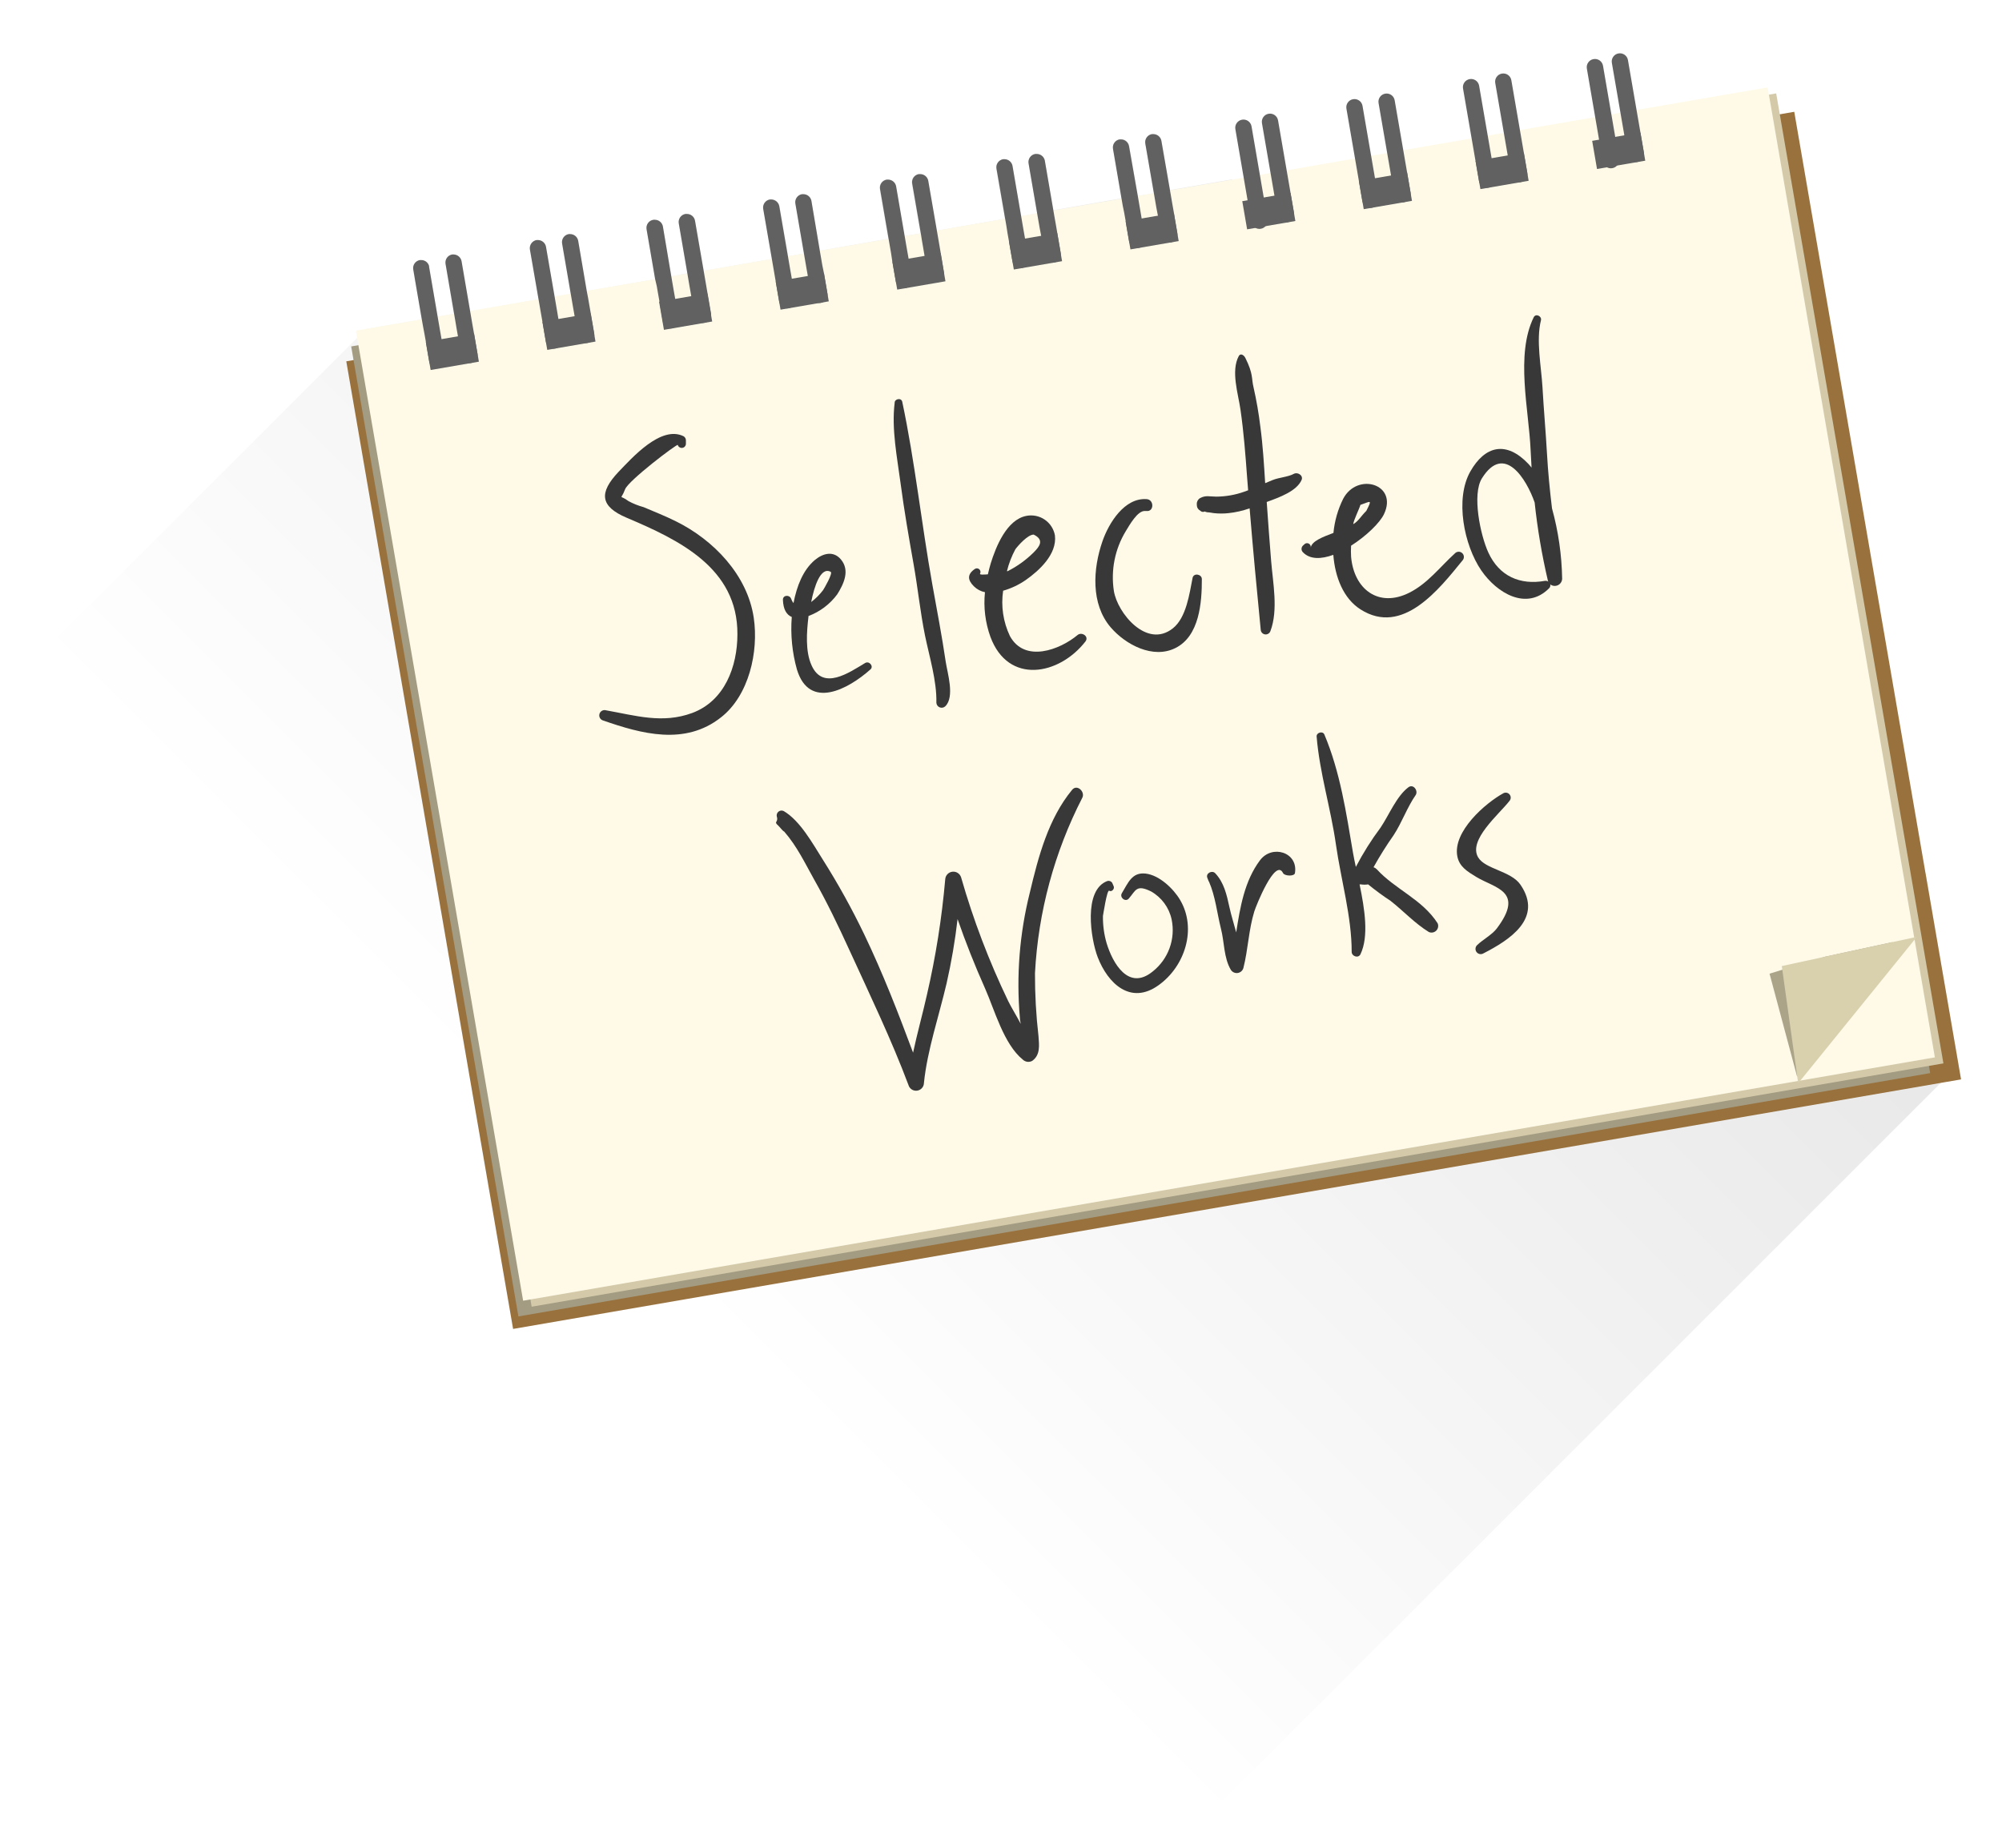
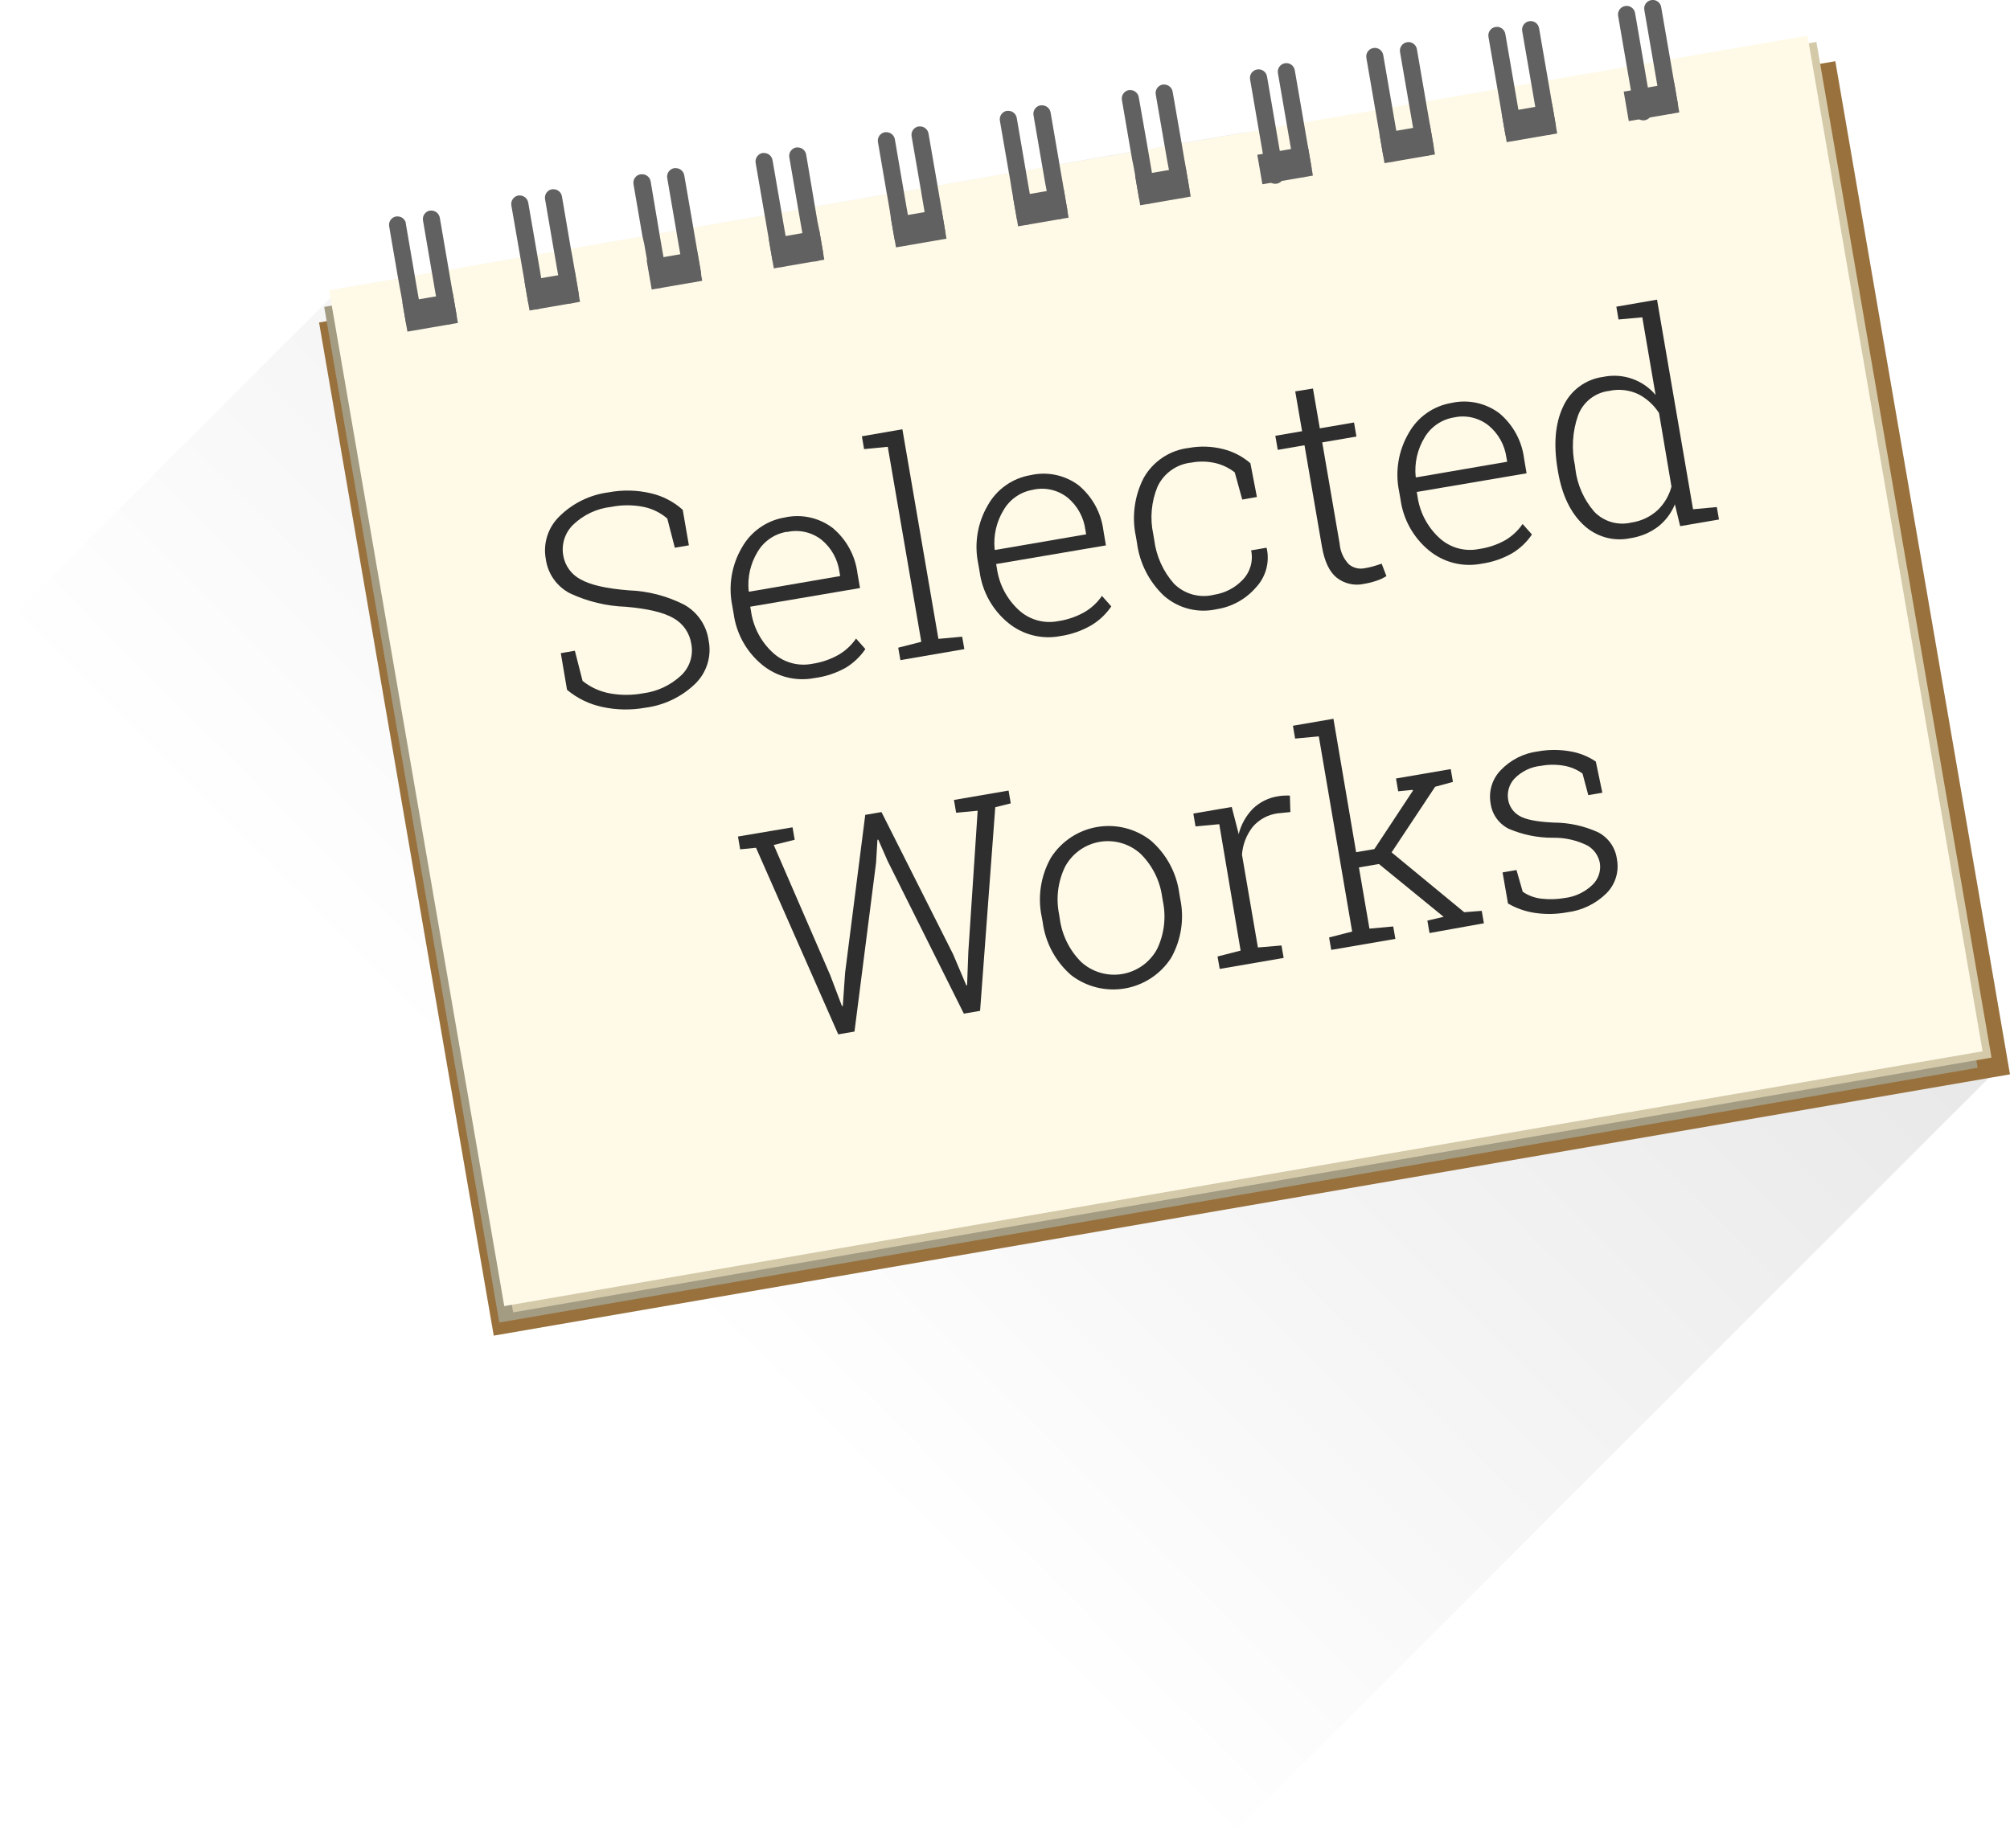
- <svg xmlns="http://www.w3.org/2000/svg" viewBox="0 0 337 311">
+ <svg xmlns="http://www.w3.org/2000/svg" width="323.11" height="297.02" viewBox="0 0 323.11 297.02">
  <defs>
-     <style>.cls-1{fill:url(#linear-gradient);}.cls-2{fill:#99713d;}.cls-3{fill:#a39c83;}.cls-4{fill:#d4caaa;}.cls-5{fill:#fffae8;}.cls-6{fill:#aba489;}.cls-7{fill:#d9d0ae;}.cls-8{fill:#383838;}.cls-9{fill:#616161;}</style>
    <linearGradient id="linear-gradient" x1="105" y1="208" x2="245.05" y2="67.95" gradientUnits="userSpaceOnUse">
      <stop offset="0" stop-opacity="0" />
      <stop offset="1" stop-opacity="0.1" />
    </linearGradient>
  </defs>
  <g id="Layer_5" data-name="Layer 5">
-     <path class="cls-1" d="M329.69,179.31,203,306,80.73,183.73l-1.52-1.52L7,110,61.63,55.37,71,53.76l-1.14-6.63,2.37-2.37a.57.57,0,0,1,0,.14l1.44,8.39,2.71-.47L75,44.43a1.37,1.37,0,0,1,1.12-1.59l.23,0A1.39,1.39,0,0,1,77.7,44l1.44,8.39,11.51-2L89.2,42a1.39,1.39,0,0,1,1.13-1.59l.23,0a1.39,1.39,0,0,1,1.35,1.14l1.45,8.39,2.71-.46L94.62,41a1.37,1.37,0,0,1,1.12-1.59l.24,0a1.38,1.38,0,0,1,1.35,1.14L98.77,49l11.51-2-1.44-8.39A1.37,1.37,0,0,1,110,37l.24,0a1.38,1.38,0,0,1,1.35,1.14L113,46.52,115.7,46l-1.44-8.39a1.37,1.37,0,0,1,1.12-1.59l.22,0A1.38,1.38,0,0,1,117,37.2l1.45,8.39,11.51-2-1.45-8.39a1.38,1.38,0,0,1,1.12-1.59l.23,0a1.39,1.39,0,0,1,1.36,1.14l1.45,8.4,2.7-.47-1.44-8.39A1.37,1.37,0,0,1,135,32.69l.24,0a1.38,1.38,0,0,1,1.35,1.14L138,42.2l11.51-2-1.44-8.39a1.37,1.37,0,0,1,1.12-1.59l.24,0a1.38,1.38,0,0,1,1.35,1.14l1.44,8.39,2.71-.46-1.45-8.4a1.37,1.37,0,0,1,1.12-1.58l.24,0a1.38,1.38,0,0,1,1.35,1.14l1.45,8.39,11.51-2-1.45-8.39a1.37,1.37,0,0,1,1.12-1.59l.22,0A1.38,1.38,0,0,1,170.45,28l1.44,8.39,2.71-.47-1.44-8.39a1.37,1.37,0,0,1,1.12-1.59l.24,0A1.38,1.38,0,0,1,175.87,27l1.44,8.39,11.51-2-1.44-8.39a1.37,1.37,0,0,1,1.12-1.59l.23,0a1.38,1.38,0,0,1,1.35,1.14L191.53,33l2.71-.46-1.45-8.4a1.37,1.37,0,0,1,1.12-1.58l.24,0a1.38,1.38,0,0,1,1.35,1.14L196.94,32l10.42-1.79,1.07,1.07.29.29.78.78L212.09,35l2.76,2.76L261,83.88l0,0L324.13,147Z" />
+     <path d="M329.69,179.31,203,306,80.73,183.73l-1.52-1.52L7,110,61.63,55.37,71,53.76l-1.14-6.63,2.37-2.37a.57.57,0,0,1,0,.14l1.44,8.39,2.71-.47L75,44.43a1.37,1.37,0,0,1,1.12-1.59l.23,0A1.39,1.39,0,0,1,77.7,44l1.44,8.39,11.51-2L89.2,42a1.39,1.39,0,0,1,1.13-1.59l.23,0a1.39,1.39,0,0,1,1.35,1.14l1.45,8.39,2.71-.46L94.62,41a1.37,1.37,0,0,1,1.12-1.59l.24,0a1.38,1.38,0,0,1,1.35,1.14L98.77,49l11.51-2-1.44-8.39A1.37,1.37,0,0,1,110,37l.24,0a1.38,1.38,0,0,1,1.35,1.14L113,46.52,115.7,46l-1.44-8.39a1.37,1.37,0,0,1,1.12-1.59l.22,0A1.38,1.38,0,0,1,117,37.2l1.45,8.39,11.51-2-1.45-8.39a1.38,1.38,0,0,1,1.12-1.59l.23,0a1.39,1.39,0,0,1,1.36,1.14l1.45,8.4,2.7-.47-1.44-8.39A1.37,1.37,0,0,1,135,32.69l.24,0a1.38,1.38,0,0,1,1.35,1.14L138,42.2l11.51-2-1.44-8.39a1.37,1.37,0,0,1,1.12-1.59l.24,0a1.38,1.38,0,0,1,1.35,1.14l1.44,8.39,2.71-.46-1.45-8.4a1.37,1.37,0,0,1,1.12-1.58l.24,0a1.38,1.38,0,0,1,1.35,1.14l1.45,8.39,11.51-2-1.45-8.39a1.37,1.37,0,0,1,1.12-1.59l.22,0A1.38,1.38,0,0,1,170.45,28l1.44,8.39,2.71-.47-1.44-8.39a1.37,1.37,0,0,1,1.12-1.59l.24,0A1.38,1.38,0,0,1,175.87,27l1.44,8.39,11.51-2-1.44-8.39a1.37,1.37,0,0,1,1.12-1.59l.23,0a1.38,1.38,0,0,1,1.35,1.14L191.53,33l2.71-.46-1.45-8.4a1.37,1.37,0,0,1,1.12-1.58l.24,0a1.38,1.38,0,0,1,1.35,1.14L196.94,32l10.42-1.79,1.07,1.07.29.29.78.78L212.09,35l2.76,2.76L261,83.88l0,0L324.13,147Z" transform="translate(-7 -8.98)" fill="url(#linear-gradient)" />
  </g>
  <g id="Layer_1" data-name="Layer 1">
-     <polygon class="cls-2" points="330.11 181.72 326.69 182.31 115.68 218.68 86.37 223.73 79.21 182.21 58.29 60.83 59.52 60.62 60.73 60.41 61.95 60.2 71.83 58.5 74.54 58.03 77.25 57.56 79.96 57.1 79.96 57.09 91.47 55.11 94.18 54.64 96.89 54.18 99.59 53.71 111.1 51.73 113.81 51.26 116.52 50.79 119.22 50.33 119.23 50.33 130.73 48.34 130.74 48.34 133.45 47.88 136.15 47.41 138.86 46.94 150.37 44.96 153.08 44.49 155.79 44.03 158.49 43.56 158.5 43.56 170 41.58 170.01 41.57 172.71 41.11 175.42 40.64 178.13 40.17 189.64 38.19 192.35 37.72 195.06 37.26 197.76 36.79 209.27 34.81 211.52 34.42 211.98 34.34 214.69 33.87 217.39 33.41 217.4 33.41 228.9 31.42 228.91 31.42 231.62 30.96 234.32 30.49 237.03 30.02 248.54 28.04 251.25 27.57 253.96 27.11 256.66 26.64 256.67 26.64 268.17 24.66 268.18 24.65 270.88 24.19 273.59 23.72 276.3 23.25 297.16 19.66 298.37 19.45 299.59 19.24 302.03 18.82 324.13 147.03 329.69 179.31 330.11 181.72" />
-     <rect class="cls-3" x="71.44" y="36.64" width="241.15" height="165.71" transform="translate(-17.51 34.35) rotate(-9.78)" />
-     <rect class="cls-4" x="73.67" y="35" width="241.15" height="165.71" transform="translate(-17.2 34.71) rotate(-9.78)" />
-     <polygon class="cls-5" points="325.7 178.01 324.49 178.22 111.87 214.87 89.28 218.77 88.06 218.98 82.25 185.25 60.73 60.41 60.33 58.11 60.12 56.88 59.91 55.67 61.63 55.37 71.01 53.76 73.72 53.29 76.43 52.82 79.14 52.35 90.65 50.37 93.36 49.9 96.07 49.44 98.77 48.97 110.28 46.99 112.99 46.52 115.7 46.05 118.41 45.59 129.92 43.6 132.63 43.14 135.33 42.67 138.04 42.2 149.55 40.22 152.26 39.75 154.97 39.29 157.68 38.82 169.19 36.83 171.89 36.37 174.6 35.9 177.31 35.43 188.82 33.45 191.53 32.98 194.24 32.52 196.94 32.05 207.36 30.26 208.45 30.07 211.16 29.6 213.87 29.13 216.58 28.67 228.09 26.68 230.8 26.22 233.5 25.75 236.21 25.28 247.72 23.3 250.43 22.83 253.14 22.36 255.85 21.9 267.36 19.91 270.06 19.45 272.77 18.98 275.48 18.51 297.55 14.71 297.76 15.93 298.37 19.45 319.57 142.47 325.7 178.01" />
-   </g>
-   <g id="Layer_2" data-name="Layer 2">
-     <polygon class="cls-6" points="318.55 158.61 302.53 181.22 302.51 181.25 297.87 163.92 300.02 163.26 307.18 161.07 318.55 158.61" />
-     <polygon class="cls-7" points="322.67 157.72 302.69 182.37 302.53 181.22 300.02 163.26 299.93 162.64 307.18 161.07 318.55 158.61 322.67 157.72" />
-     <path class="cls-8" d="M126.88,104c-1.07-7.21-6.77-13.1-13.07-16.22-1.77-.88-3.64-1.63-5.47-2.4a12.28,12.28,0,0,1-2.52-1c-1.65-1.24-1.35,0-.6-2,.55-1.48,8.78-7.71,8.87-7.47a.7.7,0,0,0,1.37-.18v-.6a.79.79,0,0,0-.4-.69c-3.81-1.88-8.69,3.67-10.94,6-3.31,3.5-3.15,5.81,1.38,7.73,8.78,3.72,18.69,8.44,18.63,19.6,0,5.46-2.15,11.25-7.63,13.27-5,1.84-9.54.42-14.5-.46a.89.89,0,0,0-.47,1.72c6.45,2.24,13.77,4.27,19.84-.53C126.07,117.1,127.73,109.73,126.88,104Z" />
-     <path class="cls-8" d="M145.63,111.62c-2.72,1.63-7.07,4.67-9,.43-1.1-2.38-.84-5.7-.54-8.22l0-.12a10.65,10.65,0,0,0,4.85-3.66c1.08-1.73,2.18-4,.61-5.87-1.26-1.49-3-1.06-4.42.13-1.94,1.66-3,4.32-3.56,7.23a2.57,2.57,0,0,1-.4-.74c-.25-.71-1.41-.65-1.38.19.06,1.65.64,2.53,1.49,2.88a25.52,25.52,0,0,0,.87,8.85c2.09,6.86,8.65,3.3,12.35,0C147.14,112.21,146.33,111.2,145.63,111.62Zm-5.8-15.35c.42.22-1.13,2.86-1.28,3.08a10.26,10.26,0,0,1-2,2C137.05,98.8,138.13,95.35,139.83,96.27Z" />
-     <path class="cls-8" d="M159.2,111.44c-.64-4.37-1.49-8.75-2.27-13.11-1.82-10.19-2.91-20.56-5.05-30.68-.16-.76-1.32-.49-1.28.17h0c-.55,4.39.42,9.2,1,13.58.6,4.54,1.39,9.09,2.19,13.6.71,4,1.11,8,1.92,12,.72,3.51,2,7.66,1.91,11.28a.89.89,0,0,0,1.51.62C160.75,117.3,159.47,113.27,159.2,111.44Z" />
-     <path class="cls-8" d="M181.4,106.9c-3,2.51-8.91,4.74-11.4.18a13.24,13.24,0,0,1-1.14-7.63,12.92,12.92,0,0,0,3.82-1.81c2.28-1.6,5.27-4.35,4.9-7.49a4.08,4.08,0,0,0-4.81-3.3c-3.32.64-5.13,5.2-6,8-.18.61-.34,1.22-.48,1.84-.81.07-1.42.07-1.32-.1a.61.61,0,0,0-.83-.83c-1.35.9-1.29,1.87-.21,2.94a3.66,3.66,0,0,0,1.87,1,17,17,0,0,0,.92,7.52c3,8.1,11.58,6.46,16,.77C183.36,107.11,182.08,106.34,181.4,106.9ZM170.92,92.47C171.37,91.86,173,90,174,90c1.84.9,1,2,0,3a17.17,17.17,0,0,1-4.38,3.16l-.12,0A15.49,15.49,0,0,1,170.92,92.47Z" />
-     <path class="cls-8" d="M200.75,97.29c-.53,2.66-1.05,6.7-3.33,8.5-4.39,3.47-9.33-2.6-9.92-6.3a15,15,0,0,1,2-10.06c.62-1,2-3.53,3.28-3.4l.23,0c1.27.13,1.29-1.92,0-2-3.72-.26-6.36,4-7.43,7.09-1.6,4.61-2,10.55,1.38,14.49,2.51,2.93,7.12,5.37,10.88,3.5,4.07-2,4.48-7.68,4.47-11.64C202.28,96.65,200.93,96.41,200.75,97.29Z" />
-     <path class="cls-8" d="M217.82,79.76c-1,.55-2.49.61-3.6,1.06l-1.25.52c-.2-3.16-.39-6.36-.81-9.48A65.19,65.19,0,0,0,211,65.16c-.36-1.47,0-2.16-1.37-4.91-.27-.52-.83-.82-1.11-.3-1.35,2.54-.09,6.33.29,9,.55,3.81.84,7.61,1.12,11.44.05.72.11,1.44.17,2.15l-.68.25a14.3,14.3,0,0,1-4.7.82c-1.07,0-1.77-.27-2.71.25a1.11,1.11,0,0,0-.55,1c0,.67.2.89.76,1.25a.61.61,0,0,0,.57,0,1.57,1.57,0,0,0,.7.15l.86.13a11.29,11.29,0,0,0,2.44,0,15.39,15.39,0,0,0,3.56-.81c.56,6.83,1.2,13.63,1.87,20.45a.84.84,0,0,0,1.63.22c1.35-3.57.42-8.1.12-11.84-.27-3.31-.51-6.59-.74-9.9,2.11-.77,5.09-1.82,5.89-3.76C219.38,80,218.41,79.45,217.82,79.76Z" />
-     <path class="cls-8" d="M244.91,93.16c-2.5,2.27-4.57,5.06-7.67,6.62-5.18,2.61-9.34-.58-9.81-6.06a15.55,15.55,0,0,1,0-1.85c2.57-1.63,4.85-3.86,5.54-5.31,2.4-5.07-4.49-7.11-6.87-2.59a16.39,16.39,0,0,0-1.64,5.75c-1.89.71-3.62,1.39-3.82,2.45a.63.63,0,0,0-1-.6l-.33.3a.78.78,0,0,0,0,1.09c1.19,1.26,3.1,1.19,5.13.45.29,3.76,1.7,7.35,4.57,9.18,7.09,4.53,13.23-3.39,17.17-8.23A.84.84,0,0,0,244.91,93.16ZM229,85c1.78-.61,2-1,1,1-1,1-1.3,1.71-2.21,2.25C227.87,87.54,228.81,85.69,229,85Z" />
-     <path class="cls-8" d="M261.25,85.58c-.37-3.06-.67-6.13-.84-9.16-.21-3.74-.55-7.47-.76-11.21-.2-3.46-1.11-7.9-.26-11.28.18-.71-.88-1.22-1.22-.51-3.09,6.29-.81,15.61-.52,22.35q.06,1.46.16,2.95c-.18-.21-.35-.43-.54-.63-3.73-3.92-7.3-3.06-9.77,1.29-2.62,4.62-1.07,12.4,1.85,16.66,2.63,3.83,7.62,6.82,11.41,3a.68.68,0,0,0,.2-.65,1.25,1.25,0,0,0,2-.95A47.56,47.56,0,0,0,261.25,85.58Zm-1.2,12.21c-4.15.74-7.67-.75-9.52-4.78-1.35-2.95-2.77-9.79-1.07-12.49,3.76-6,7.52.18,8.87,4.08a108.23,108.23,0,0,0,2.23,13.16,1.07,1.07,0,0,0,.07.16A.8.8,0,0,0,260.05,97.79Z" />
-     <path class="cls-8" d="M182.19,134.3c.51-1-.88-2.34-1.72-1.33-4,4.85-5.69,11.27-7.12,17.31a63.68,63.68,0,0,0-1.67,21.1c0,.34.09.68.15,1-.71-1.36-1.59-2.76-2.12-3.85a131.7,131.7,0,0,1-7.93-20.84,1.37,1.37,0,0,0-2.67.36,140.32,140.32,0,0,1-3.07,19.39c-.71,3.18-1.64,6.49-2.34,9.78-2.51-6.73-5.08-13.36-8.22-19.91a124,124,0,0,0-7-12.63c-1.68-2.66-3.78-6.49-6.53-8.12a.82.82,0,0,0-1.19.91c.33,1-.61.8.24,1.52.16.13.83,1,1,1,2.17,2.49,3.53,5.38,5,8,2.26,4,4.07,7.79,6,12,3.37,7.36,7.1,15.14,9.92,22.67a1.33,1.33,0,0,0,2.61-.35c.56-5.52,2.55-11.33,3.81-16.75a100.51,100.51,0,0,0,1.85-10.83c1.36,3.93,2.89,7.77,4.62,11.66,1.6,3.6,3.15,9.4,6.36,12a1.35,1.35,0,0,0,1.59.21c1.38-1,1.17-2.59,1.05-4.17a89.59,89.59,0,0,1-.59-10.59A73.09,73.09,0,0,1,182.19,134.3Z" />
-     <path class="cls-8" d="M198.65,151.51c-1.11-1.89-3.5-4.18-5.81-4.44s-2.95,1.59-4,3.31c-.42.71.6,1.55,1.17.9,1.19-1.36,1.24-2.43,3.74-1.21a7.13,7.13,0,0,1,3.47,4.71,8.87,8.87,0,0,1-3.18,8.77c-4.07,3.33-6.74-1.38-7.77-4.79a15.58,15.58,0,0,1-.61-4.56c0,.1.67-4.5,1.06-4.24s.94-.3.75-.75l-.24-.56a.72.72,0,0,0-.82-.33c-4.11,1.52-2.8,9.79-1.63,12.83,1.7,4.41,5.53,8.11,10.25,4.71C199.46,162.7,201.51,156.36,198.65,151.51Z" />
-     <path class="cls-8" d="M212.09,144.84c-2.6,3.48-3.33,7.85-4,12.13-.37-1.42-.83-2.82-1.14-4.25-.45-2.06-.9-4.13-2.39-5.71-.52-.55-1.63,0-1.33.77l.24.61s0,0,.05.06c1.07,2.45,1.36,5.33,2,7.88.59,2.26.46,4.89,1.66,6.93a1.17,1.17,0,0,0,2.12-.28c.8-3.14.88-6.42,1.84-9.54.27-.88,3.54-9.11,4.84-6.45.25.51,1.91.58,2,0C218.56,143.48,214.13,142.11,212.09,144.84Z" />
-     <path class="cls-8" d="M242,155.44c-2.62-4.07-7.16-5.71-10.26-9.11a1.31,1.31,0,0,0-.53-.33,60.12,60.12,0,0,1,3.38-5.39c1.41-2.15,2.29-4.73,3.74-6.8h0c.41-.73-.43-1.88-1.25-1.27-2,1.5-3.27,4.69-4.68,6.78a48.75,48.75,0,0,0-4.17,6.63c-.19-.86-.35-1.67-.48-2.4-1.14-6.71-2.15-13.58-4.82-19.9-.27-.64-1.36-.31-1.3.35.5,6.12,2.4,12.14,3.26,18.25.82,5.75,2.66,12.17,2.64,18,0,.75,1.13,1.14,1.48.4,1.44-3,.71-7.62-.15-11.76l.22,0a4,4,0,0,0,1.22,0,44.61,44.61,0,0,0,3.77,2.77c2.19,1.72,4.07,3.78,6.45,5.25A1.12,1.12,0,0,0,242,155.44Z" />
-     <path class="cls-8" d="M255.94,148.94c-1.59-2.32-5.94-2.6-7.12-4.6-1.72-2.92,3.5-7.22,5.27-9.5a.84.84,0,0,0-1-1.31c-3.09,1.69-8.56,6.48-7.78,10.62.34,1.78,1.72,2.58,3.17,3.47,3.14,1.92,8.24,2.36,3.48,8.69-.79,1.05-2.37,1.88-3.33,2.82a.88.88,0,0,0,1.07,1.38C254.07,158.27,259.83,154.62,255.94,148.94Z" />
+     <polygon points="323.11 172.74 319.69 173.33 108.68 209.7 79.37 214.75 72.21 173.23 51.29 51.85 52.52 51.64 53.73 51.43 54.95 51.22 64.83 49.52 67.54 49.05 70.25 48.58 72.96 48.12 72.96 48.11 84.47 46.13 87.18 45.66 89.89 45.2 92.59 44.73 104.1 42.75 106.81 42.28 109.52 41.81 112.22 41.35 112.23 41.35 123.73 39.36 123.74 39.36 126.45 38.9 129.15 38.43 131.86 37.96 143.37 35.98 146.08 35.51 148.79 35.05 151.49 34.58 151.5 34.58 163 32.6 163.01 32.59 165.71 32.13 168.42 31.66 171.13 31.19 182.64 29.21 185.35 28.74 188.06 28.28 190.76 27.81 202.27 25.83 204.52 25.44 204.98 25.36 207.69 24.89 210.39 24.43 210.4 24.43 221.9 22.44 221.91 22.44 224.62 21.98 227.32 21.51 230.03 21.04 241.54 19.06 244.25 18.59 246.96 18.13 249.66 17.66 249.67 17.66 261.17 15.68 261.18 15.67 263.88 15.21 266.59 14.74 269.3 14.27 290.16 10.68 291.37 10.47 292.59 10.26 295.03 9.84 317.13 138.05 322.69 170.33 323.11 172.74" fill="#99713d" />
+     <rect x="71.44" y="36.64" width="241.15" height="165.71" transform="translate(-24.51 25.37) rotate(-9.78)" fill="#a39c83" />
+     <rect x="73.67" y="35" width="241.15" height="165.71" transform="translate(-24.2 25.73) rotate(-9.78)" fill="#d4caaa" />
+     <polygon points="318.7 169.03 317.49 169.24 104.87 205.89 82.28 209.79 81.06 210 75.25 176.27 53.73 51.43 53.33 49.13 53.12 47.9 52.91 46.69 54.63 46.39 64.01 44.78 66.72 44.31 69.43 43.84 72.14 43.37 83.65 41.39 86.36 40.92 89.07 40.46 91.77 39.99 103.28 38.01 105.99 37.54 108.7 37.07 111.41 36.61 122.92 34.62 125.63 34.16 128.33 33.69 131.04 33.22 142.55 31.24 145.26 30.77 147.97 30.31 150.68 29.84 162.19 27.85 164.89 27.39 167.6 26.92 170.31 26.45 181.82 24.47 184.53 24 187.24 23.54 189.94 23.07 200.36 21.28 201.45 21.09 204.16 20.62 206.87 20.15 209.58 19.69 221.09 17.7 223.8 17.24 226.5 16.77 229.21 16.3 240.72 14.32 243.43 13.85 246.14 13.38 248.85 12.92 260.36 10.93 263.06 10.47 265.77 10 268.48 9.53 290.55 5.73 290.76 6.95 291.37 10.47 312.57 133.49 318.7 169.03" fill="#fffae8" />
+     <path d="M117.74,96.66l-2.26.39-1.21-4.69a8.38,8.38,0,0,0-3.82-1.88,13.28,13.28,0,0,0-5.19,0,10.49,10.49,0,0,0-6.17,2.91,5.55,5.55,0,0,0-1.55,4.88,5.33,5.33,0,0,0,2.82,3.88q2.38,1.34,7.75,1.75a21.31,21.31,0,0,1,8.9,2.32,7.8,7.8,0,0,1,3.9,5.73,7.62,7.62,0,0,1-2.18,7,14.13,14.13,0,0,1-8,3.82,17.65,17.65,0,0,1-6.91-.12,13,13,0,0,1-5.67-2.76l-1-5.89,2.26-.39,1.24,4.85a9.78,9.78,0,0,0,4.36,2,14.7,14.7,0,0,0,5.33,0,11,11,0,0,0,6.13-2.86,5.52,5.52,0,0,0,1.66-5.07,5.7,5.7,0,0,0-2.83-4.14q-2.36-1.39-7.69-1.85a23,23,0,0,1-9-2.17,7.3,7.3,0,0,1-3.87-5.49A7.62,7.62,0,0,1,96.93,92a13.73,13.73,0,0,1,7.92-3.86,16.29,16.29,0,0,1,6.77.15,11.51,11.51,0,0,1,5.13,2.66Z" transform="translate(-7 -8.98)" fill="#2e2e2e" />
+     <path d="M137.94,118a10.19,10.19,0,0,1-8.4-2.11,12.86,12.86,0,0,1-4.61-8.26l-.22-1.27A13.23,13.23,0,0,1,126.27,97a9.69,9.69,0,0,1,6.84-4.81,9.4,9.4,0,0,1,7.73,1.67,11.29,11.29,0,0,1,4,7.31l.41,2.36-17.65,3,.12.67a11.2,11.2,0,0,0,3.46,6.67,7.27,7.27,0,0,0,6.39,1.84,12.19,12.19,0,0,0,4.27-1.47,8.8,8.8,0,0,0,2.77-2.59l1.5,1.69a10.17,10.17,0,0,1-3.15,3A13.93,13.93,0,0,1,137.94,118Zm-4.42-23.52a6.72,6.72,0,0,0-4.74,3.23,10.19,10.19,0,0,0-1.43,6.3l.07.11,14.64-2.52-.12-.69a8.1,8.1,0,0,0-2.85-5.12A6.65,6.65,0,0,0,133.51,94.52Z" transform="translate(-7 -8.98)" fill="#2e2e2e" />
+     <path d="M145.9,81.19l-.35-2.06L152.06,78l5.79,33.7,3.82-.35.35,2-10.28,1.77-.35-2,3.71-.95-5.39-31.35Z" transform="translate(-7 -8.98)" fill="#2e2e2e" />
+     <path d="M177.48,111.25a10.18,10.18,0,0,1-8.4-2.11,12.86,12.86,0,0,1-4.61-8.26l-.22-1.27a13.22,13.22,0,0,1,1.56-9.42,9.69,9.69,0,0,1,6.84-4.81A9.39,9.39,0,0,1,180.38,87a11.29,11.29,0,0,1,4,7.31l.4,2.36-17.65,3,.12.67a11.2,11.2,0,0,0,3.46,6.67,7.27,7.27,0,0,0,6.39,1.84,12.19,12.19,0,0,0,4.27-1.47,8.81,8.81,0,0,0,2.77-2.59l1.5,1.69a10.15,10.15,0,0,1-3.15,3A13.89,13.89,0,0,1,177.48,111.25Zm-4.42-23.52A6.72,6.72,0,0,0,168.32,91a10.19,10.19,0,0,0-1.43,6.3l.07.11,14.64-2.52-.12-.69A8.1,8.1,0,0,0,178.63,89,6.64,6.64,0,0,0,173.06,87.72Z" transform="translate(-7 -8.98)" fill="#2e2e2e" />
+     <path d="M202.19,104.6a8,8,0,0,0,4.58-2.4,5.22,5.22,0,0,0,1.35-4.73l2.45-.42.07.13a7,7,0,0,1-1.76,6.27,10.45,10.45,0,0,1-6.29,3.48,9.65,9.65,0,0,1-8.48-2.15,14.18,14.18,0,0,1-4.34-8.52l-.17-1a14.14,14.14,0,0,1,1.25-9.44A9.61,9.61,0,0,1,198.11,81a12.88,12.88,0,0,1,5.48.18A10.53,10.53,0,0,1,208,83.46l1.05,5.43-2.36.41-1.2-4.36a8,8,0,0,0-3.1-1.5,9.35,9.35,0,0,0-3.88-.08,6.76,6.76,0,0,0-5.45,3.9,12.91,12.91,0,0,0-.68,7.57l.17,1a13.05,13.05,0,0,0,3.17,7A6.79,6.79,0,0,0,202.19,104.6Z" transform="translate(-7 -8.98)" fill="#2e2e2e" />
+     <path d="M218.06,71.45l1.1,6.4,5.5-.94.39,2.26-5.5.94,2.8,16.29a5.4,5.4,0,0,0,1.49,3.32,3,3,0,0,0,2.54.62q.67-.11,1.29-.28t1.43-.45l.77,2a7.19,7.19,0,0,1-1.61.75,12.53,12.53,0,0,1-2,.5,5.26,5.26,0,0,1-4.39-1q-1.75-1.41-2.37-5l-2.8-16.29-4.3.74-.39-2.26,4.3-.74-1.1-6.4Z" transform="translate(-7 -8.98)" fill="#2e2e2e" />
+     <path d="M245.14,99.62a10.18,10.18,0,0,1-8.4-2.11,12.86,12.86,0,0,1-4.61-8.26L231.91,88a13.23,13.23,0,0,1,1.56-9.42,9.69,9.69,0,0,1,6.84-4.81A9.4,9.4,0,0,1,248,75.41a11.3,11.3,0,0,1,4,7.31l.4,2.36-17.65,3,.11.67a11.2,11.2,0,0,0,3.46,6.67,7.27,7.27,0,0,0,6.39,1.84A12.18,12.18,0,0,0,249,95.82a8.81,8.81,0,0,0,2.76-2.59l1.5,1.69a10.13,10.13,0,0,1-3.15,3A13.89,13.89,0,0,1,245.14,99.62ZM240.72,76.1A6.72,6.72,0,0,0,236,79.33a10.19,10.19,0,0,0-1.43,6.3l.07.11,14.64-2.52-.12-.69a8.11,8.11,0,0,0-2.85-5.12A6.64,6.64,0,0,0,240.72,76.1Z" transform="translate(-7 -8.98)" fill="#2e2e2e" />
+     <path d="M276.24,90.07a8.76,8.76,0,0,1-2.69,3.58,9.71,9.71,0,0,1-4.44,1.86,8.41,8.41,0,0,1-7.58-2.15q-3.11-2.92-4.07-8.5l-.08-.48q-1-6,.88-10a8.26,8.26,0,0,1,6.44-4.8,8.7,8.7,0,0,1,8.44,2.9L271,60l-3.82.35-.35-2.06,3.77-.65,2.77-.48,5.79,33.7,3.82-.35.35,2-6.24,1.07Zm-16-5.7a12.86,12.86,0,0,0,3.05,6.9A6.25,6.25,0,0,0,269.23,93a7.92,7.92,0,0,0,4.24-2,8.11,8.11,0,0,0,2.22-3.78l-2-11.83a8.74,8.74,0,0,0-3.26-3,7.31,7.31,0,0,0-4.75-.56,6.11,6.11,0,0,0-5,3.93,14.91,14.91,0,0,0-.5,8.09Z" transform="translate(-7 -8.98)" fill="#2e2e2e" />
+     <path d="M134.75,144l-3.37.84,9.06,20.89,1.9,5,.14,0,.37-5.34L146.09,140l2.61-.45,11.51,22.85,2.12,5,.13,0,.2-5.36,1.5-22.71-3.46.33-.35-2.06,8.78-1.51.35,2.06-2.49.62-2.44,32.74-2.61.45L149.68,147.4,148.19,144l-.14,0-.22,3.68-3.47,27.16-2.61.45-13.22-30-2.55.25-.35-2.06L134.4,142Z" transform="translate(-7 -8.98)" fill="#2e2e2e" />
+     <path d="M174.47,156.46a13.63,13.63,0,0,1,1.47-9.58A11,11,0,0,1,192,144.13a13.63,13.63,0,0,1,4.58,8.54l.13.76a13.65,13.65,0,0,1-1.46,9.58,11.08,11.08,0,0,1-16.06,2.76,13.62,13.62,0,0,1-4.58-8.55Zm2.9.29a12.08,12.08,0,0,0,3.45,6.92A7.86,7.86,0,0,0,193,161.58a12.08,12.08,0,0,0,.94-7.68l-.13-.76a12,12,0,0,0-3.45-6.87,7.81,7.81,0,0,0-12.16,2.09,12.06,12.06,0,0,0-.95,7.63Z" transform="translate(-7 -8.98)" fill="#2e2e2e" />
+     <path d="M205,138.73l1.06,4.1.05.3a9,9,0,0,1,2.28-4.11A7.43,7.43,0,0,1,212.5,137a6.52,6.52,0,0,1,1-.1,7.31,7.31,0,0,1,.85,0l.08,2.65-2.08.21a6.36,6.36,0,0,0-4,2.2,8.21,8.21,0,0,0-1.7,4.44l2.56,14.92L213,161l.35,2-10.28,1.77-.35-2,3.71-.95L203,141.5l-3.82.35-.35-2.06,3.77-.65Z" transform="translate(-7 -8.98)" fill="#2e2e2e" />
+     <path d="M215.19,127.73l-.35-2.06,6.51-1.12L225,146l2.93-.5,6.21-9.41-.07-.11-2.31.23-.35-2.06,8.8-1.51.35,2.06-2.86.78-7,10.55,11.67,9.62,2.82-.22.35,2L236.8,159l-.35-2,2.61-.61-10.4-8.49-3.21.55,1.69,9.84,3.82-.35.35,2L221,161.71l-.35-2,3.71-.95L219,127.38Z" transform="translate(-7 -8.98)" fill="#2e2e2e" />
+     <path d="M264.58,136.44l-2.26.39-.93-3.48a7.12,7.12,0,0,0-2.91-1.24,10.36,10.36,0,0,0-3.74,0,6.89,6.89,0,0,0-4.31,2.08,4,4,0,0,0-1,3.32,3.68,3.68,0,0,0,1.8,2.64q1.5.91,5.55,1.09a17.27,17.27,0,0,1,7.14,1.57,5.69,5.69,0,0,1,3,4.3,6.14,6.14,0,0,1-1.66,5.48,10.9,10.9,0,0,1-6.36,3.08,15.85,15.85,0,0,1-5.18.09,12.16,12.16,0,0,1-4.31-1.51l-.87-5,2.24-.38,1,3.49a6.54,6.54,0,0,0,3.08,1.12,12.77,12.77,0,0,0,3.63-.11,7.77,7.77,0,0,0,4.51-2.13,4,4,0,0,0,1.18-3.49,4.1,4.1,0,0,0-2-2.82,11.9,11.9,0,0,0-5.58-1.25,17.83,17.83,0,0,1-7.06-1.44,5.36,5.36,0,0,1-2.93-4.12,6.11,6.11,0,0,1,1.59-5.26,10,10,0,0,1,6.06-3.07,14.57,14.57,0,0,1,5.17,0,10.28,10.28,0,0,1,4.1,1.64Z" transform="translate(-7 -8.98)" fill="#2e2e2e" />
  </g>
  <g id="Layer_3" data-name="Layer 3">
-     <rect class="cls-9" x="72.02" y="56.82" width="8.24" height="4.81" transform="translate(-8.95 13.79) rotate(-9.78)" />
-     <path class="cls-9" d="M73.86,62h0A1.36,1.36,0,0,1,72.27,61s0,0,0,0a0,0,0,0,1,0,0l-.42-2.44-.16-1-.24-1.35L71.22,55,71,53.76l-1.14-6.63-.3-1.77a1.37,1.37,0,0,1,1.12-1.58l.24,0a1.36,1.36,0,0,1,1.31,1,.57.57,0,0,1,0,.14l1.44,8.39.21,1.22.21,1.22.24,1.35.16,1L75,60.47A1.36,1.36,0,0,1,73.86,62Z" />
-     <path class="cls-9" d="M79.26,61.12A1.37,1.37,0,0,1,77.67,60l-.42-2.44-.16-.94-.24-1.36L76.64,54l-.21-1.22L75,44.43a1.37,1.37,0,0,1,1.12-1.59l.23,0A1.39,1.39,0,0,1,77.7,44l1.44,8.39.21,1.23.21,1.22.24,1.35.16.94h0l.42,2.44h0A1.36,1.36,0,0,1,79.26,61.12Z" />
-     <rect class="cls-9" x="91.65" y="53.43" width="8.24" height="4.81" transform="translate(-8.09 17.08) rotate(-9.78)" />
-     <path class="cls-9" d="M93.48,58.67a1.37,1.37,0,0,1-1.59-1.12l-.42-2.44-.16-.94-.24-1.36-.21-1.22-.21-1.22L89.2,42a1.39,1.39,0,0,1,1.13-1.59l.23,0a1.39,1.39,0,0,1,1.35,1.14l1.45,8.39.21,1.22.21,1.23L94,53.7l.16.94.42,2.45A1.38,1.38,0,0,1,93.48,58.67Z" />
-     <path class="cls-9" d="M98.89,57.74a1.36,1.36,0,0,1-1.58-1.12l-.42-2.44-.16-.94-.24-1.36-.21-1.22-.21-1.22L94.62,41a1.37,1.37,0,0,1,1.12-1.59l.24,0a1.38,1.38,0,0,1,1.35,1.14L98.77,49,99,50.19l.21,1.22.24,1.36.16.94.42,2.44A1.37,1.37,0,0,1,98.89,57.74Z" />
-     <rect class="cls-9" x="111.29" y="50.05" width="8.24" height="4.81" transform="translate(-7.23 20.37) rotate(-9.78)" />
-     <path class="cls-9" d="M113.13,55.28h0a1.36,1.36,0,0,1-1.54-1.07s0,0,0,0l-.42-2.44-.16-1-.24-1.35-.21-1.22L110.28,47l-1.44-8.39A1.37,1.37,0,0,1,110,37l.24,0a1.38,1.38,0,0,1,1.35,1.14L113,46.52l.21,1.22.21,1.22.24,1.35.16,1,.42,2.44A1.36,1.36,0,0,1,113.13,55.28Z" />
-     <path class="cls-9" d="M118.53,54.35a1.37,1.37,0,0,1-1.59-1.12l-.42-2.44-.16-.94-.24-1.36-.21-1.22L115.7,46l-1.44-8.39a1.37,1.37,0,0,1,1.12-1.59l.22,0A1.38,1.38,0,0,1,117,37.2l1.45,8.39.21,1.22.21,1.22.23,1.35.17.95.42,2.44v0A1.36,1.36,0,0,1,118.53,54.35Z" />
-     <rect class="cls-9" x="130.92" y="46.66" width="8.24" height="4.81" transform="translate(-6.37 23.65) rotate(-9.78)" />
-     <path class="cls-9" d="M132.74,51.9a1.37,1.37,0,0,1-1.58-1.12l-.42-2.44-.16-.94L130.34,46l-.21-1.22-.21-1.22-1.45-8.39a1.38,1.38,0,0,1,1.12-1.59l.23,0a1.39,1.39,0,0,1,1.36,1.14l1.45,8.4.21,1.22.21,1.22.24,1.35.16,1,.42,2.44A1.38,1.38,0,0,1,132.74,51.9Z" />
-     <path class="cls-9" d="M138.16,51a1.37,1.37,0,0,1-1.59-1.12l-.42-2.44-.16-.94-.24-1.36-.21-1.22-.21-1.22-1.44-8.39A1.37,1.37,0,0,1,135,32.69l.24,0a1.38,1.38,0,0,1,1.35,1.14L138,42.2l.21,1.22.21,1.22L138.7,46l.16.94.42,2.44A1.37,1.37,0,0,1,138.16,51Z" />
-     <rect class="cls-9" x="150.56" y="43.28" width="8.24" height="4.81" transform="translate(-5.51 26.94) rotate(-9.78)" />
-     <path class="cls-9" d="M152.42,48.51h-.09a1.36,1.36,0,0,1-1.54-1.12L150.37,45l-.16-.95L150,42.66l-.21-1.22-.21-1.22-1.44-8.39a1.37,1.37,0,0,1,1.12-1.59l.24,0a1.38,1.38,0,0,1,1.35,1.14l1.44,8.39.21,1.22.21,1.22.24,1.35.16,1,.42,2.44A1.37,1.37,0,0,1,152.42,48.51Z" />
-     <path class="cls-9" d="M158.92,46v0a1.37,1.37,0,0,1-1.06,1.53l-.06,0h-.09a1.38,1.38,0,0,1-1.5-1.13L155.79,44l-.17-1-.23-1.35-.21-1.22L155,39.29l-1.45-8.4a1.37,1.37,0,0,1,1.12-1.58l.24,0a1.38,1.38,0,0,1,1.35,1.14l1.45,8.39.21,1.22.21,1.22.23,1.35.17,1Z" />
-     <rect class="cls-9" x="170.19" y="39.89" width="8.24" height="4.81" transform="translate(-4.65 30.23) rotate(-9.78)" />
-     <path class="cls-9" d="M172,45.13A1.36,1.36,0,0,1,170.43,44L170,41.57l-.16-.94-.24-1.35L169.4,38l-.21-1.22-1.45-8.39a1.37,1.37,0,0,1,1.12-1.59l.22,0A1.38,1.38,0,0,1,170.45,28l1.44,8.39.21,1.22.21,1.22.24,1.35.16,1,.42,2.44A1.36,1.36,0,0,1,172,45.13Z" />
-     <path class="cls-9" d="M177.43,44.2a1.37,1.37,0,0,1-1.59-1.12l-.42-2.44-.16-.94L175,38.34l-.21-1.22-.21-1.22-1.44-8.39a1.37,1.37,0,0,1,1.12-1.59l.24,0A1.38,1.38,0,0,1,175.87,27l1.44,8.39.21,1.22.22,1.23.23,1.35.16.94.42,2.44v0A1.36,1.36,0,0,1,177.43,44.2Z" />
-     <rect class="cls-9" x="189.82" y="36.51" width="8.24" height="4.81" transform="translate(-3.79 33.51) rotate(-9.78)" />
-     <path class="cls-9" d="M191.69,41.74h-.09a1.36,1.36,0,0,1-1.54-1.12l-.42-2.44-.16-1-.24-1.35L189,34.67l-.21-1.22-1.44-8.39a1.37,1.37,0,0,1,1.12-1.59l.23,0a1.38,1.38,0,0,1,1.35,1.14L191.53,33l.21,1.22.21,1.22.23,1.35.17,1,.42,2.44A1.37,1.37,0,0,1,191.69,41.74Z" />
-     <path class="cls-9" d="M197.11,40.81H197a1.37,1.37,0,0,1-1.51-1.13l-.42-2.44-.17-1L194.66,35l-.21-1.22-.21-1.22-1.45-8.4a1.37,1.37,0,0,1,1.12-1.58l.24,0a1.38,1.38,0,0,1,1.35,1.14L196.94,32l.21,1.22.21,1.22.24,1.35.16,1,.42,2.44A1.37,1.37,0,0,1,197.11,40.81Z" />
-     <rect class="cls-9" x="209.46" y="33.13" width="8.24" height="4.81" transform="translate(-2.93 36.8) rotate(-9.78)" />
-     <rect class="cls-9" x="208.33" y="19.95" width="2.75" height="18.55" rx="1.37" ry="1.37" transform="matrix(0.99, -0.17, 0.17, 0.99, -1.92, 36.05)" />
-     <rect class="cls-9" x="213.75" y="19.02" width="2.75" height="18.55" rx="1.37" ry="1.37" transform="translate(-1.68 36.95) rotate(-9.78)" />
-     <rect class="cls-9" x="229.09" y="29.74" width="8.24" height="4.81" transform="translate(-2.07 40.08) rotate(-9.78)" />
-     <rect class="cls-9" x="227.97" y="16.57" width="2.75" height="18.55" rx="1.37" ry="1.37" transform="translate(-1.06 39.33) rotate(-9.78)" />
-     <rect class="cls-9" x="233.38" y="15.63" width="2.75" height="18.55" rx="1.37" ry="1.37" transform="translate(-0.82 40.24) rotate(-9.78)" />
-     <rect class="cls-9" x="248.73" y="26.36" width="8.24" height="4.81" transform="translate(-1.21 43.37) rotate(-9.78)" />
-     <rect class="cls-9" x="247.6" y="13.18" width="2.75" height="18.55" rx="1.37" ry="1.37" transform="translate(-0.2 42.62) rotate(-9.78)" />
-     <rect class="cls-9" x="253.02" y="12.25" width="2.75" height="18.55" rx="1.37" ry="1.37" transform="translate(0.04 43.53) rotate(-9.78)" />
-     <rect class="cls-9" x="268.36" y="22.97" width="8.24" height="4.81" transform="translate(-0.35 46.66) rotate(-9.78)" />
-     <rect class="cls-9" x="267.23" y="9.8" width="2.75" height="18.55" rx="1.37" ry="1.37" transform="matrix(0.99, -0.17, 0.17, 0.99, 0.66, 45.91)" />
-     <rect class="cls-9" x="272.65" y="8.86" width="2.75" height="18.55" rx="1.37" ry="1.37" transform="translate(0.9 46.81) rotate(-9.78)" />
+     <rect x="72.02" y="56.82" width="8.24" height="4.81" transform="translate(-15.95 4.82) rotate(-9.78)" fill="#616161" />
+     <path d="M73.86,62h0A1.36,1.36,0,0,1,72.27,61s0,0,0,0a0,0,0,0,1,0,0l-.42-2.44-.16-1-.24-1.35L71.22,55,71,53.76l-1.14-6.63-.3-1.77a1.37,1.37,0,0,1,1.12-1.58l.24,0a1.36,1.36,0,0,1,1.31,1,.57.57,0,0,1,0,.14l1.44,8.39.21,1.22.21,1.22.24,1.35.16,1L75,60.47A1.36,1.36,0,0,1,73.86,62Z" transform="translate(-7 -8.98)" fill="#616161" />
+     <path d="M79.26,61.12A1.37,1.37,0,0,1,77.67,60l-.42-2.44-.16-.94-.24-1.36L76.64,54l-.21-1.22L75,44.43a1.37,1.37,0,0,1,1.12-1.59l.23,0A1.39,1.39,0,0,1,77.7,44l1.44,8.39.21,1.23.21,1.22.24,1.35.16.94h0l.42,2.44h0A1.36,1.36,0,0,1,79.26,61.12Z" transform="translate(-7 -8.98)" fill="#616161" />
+     <rect x="91.65" y="53.43" width="8.24" height="4.81" transform="translate(-15.09 8.1) rotate(-9.78)" fill="#616161" />
+     <path d="M93.48,58.67a1.37,1.37,0,0,1-1.59-1.12l-.42-2.44-.16-.94-.24-1.36-.21-1.22-.21-1.22L89.2,42a1.39,1.39,0,0,1,1.13-1.59l.23,0a1.39,1.39,0,0,1,1.35,1.14l1.45,8.39.21,1.22.21,1.23L94,53.7l.16.94.42,2.45A1.38,1.38,0,0,1,93.48,58.67Z" transform="translate(-7 -8.98)" fill="#616161" />
+     <path d="M98.89,57.74a1.36,1.36,0,0,1-1.58-1.12l-.42-2.44-.16-.94-.24-1.36-.21-1.22-.21-1.22L94.62,41a1.37,1.37,0,0,1,1.12-1.59l.24,0a1.38,1.38,0,0,1,1.35,1.14L98.77,49,99,50.19l.21,1.22.24,1.36.16.94.42,2.44A1.37,1.37,0,0,1,98.89,57.74Z" transform="translate(-7 -8.98)" fill="#616161" />
+     <rect x="111.29" y="50.05" width="8.24" height="4.81" transform="translate(-14.23 11.39) rotate(-9.78)" fill="#616161" />
+     <path d="M113.13,55.28h0a1.36,1.36,0,0,1-1.54-1.07s0,0,0,0l-.42-2.44-.16-1-.24-1.35-.21-1.22L110.28,47l-1.44-8.39A1.37,1.37,0,0,1,110,37l.24,0a1.38,1.38,0,0,1,1.35,1.14L113,46.52l.21,1.22.21,1.22.24,1.35.16,1,.42,2.44A1.36,1.36,0,0,1,113.13,55.28Z" transform="translate(-7 -8.98)" fill="#616161" />
+     <path d="M118.53,54.35a1.37,1.37,0,0,1-1.59-1.12l-.42-2.44-.16-.94-.24-1.36-.21-1.22L115.7,46l-1.44-8.39a1.37,1.37,0,0,1,1.12-1.59l.22,0A1.38,1.38,0,0,1,117,37.2l1.45,8.39.21,1.22.21,1.22.23,1.35.17.95.42,2.44v0A1.36,1.36,0,0,1,118.53,54.35Z" transform="translate(-7 -8.98)" fill="#616161" />
+     <rect x="130.92" y="46.66" width="8.24" height="4.81" transform="translate(-13.37 14.67) rotate(-9.78)" fill="#616161" />
+     <path d="M132.74,51.9a1.37,1.37,0,0,1-1.58-1.12l-.42-2.44-.16-.94L130.34,46l-.21-1.22-.21-1.22-1.45-8.39a1.38,1.38,0,0,1,1.12-1.59l.23,0a1.39,1.39,0,0,1,1.36,1.14l1.45,8.4.21,1.22.21,1.22.24,1.35.16,1,.42,2.44A1.38,1.38,0,0,1,132.74,51.9Z" transform="translate(-7 -8.98)" fill="#616161" />
+     <path d="M138.16,51a1.37,1.37,0,0,1-1.59-1.12l-.42-2.44-.16-.94-.24-1.36-.21-1.22-.21-1.22-1.44-8.39A1.37,1.37,0,0,1,135,32.69l.24,0a1.38,1.38,0,0,1,1.35,1.14L138,42.2l.21,1.22.21,1.22L138.7,46l.16.94.42,2.44A1.37,1.37,0,0,1,138.16,51Z" transform="translate(-7 -8.98)" fill="#616161" />
+     <rect x="150.56" y="43.28" width="8.24" height="4.81" transform="translate(-12.51 17.96) rotate(-9.78)" fill="#616161" />
+     <path d="M152.42,48.51h-.09a1.36,1.36,0,0,1-1.54-1.12L150.37,45l-.16-.95L150,42.66l-.21-1.22-.21-1.22-1.44-8.39a1.37,1.37,0,0,1,1.12-1.59l.24,0a1.38,1.38,0,0,1,1.35,1.14l1.44,8.39.21,1.22.21,1.22.24,1.35.16,1,.42,2.44A1.37,1.37,0,0,1,152.42,48.51Z" transform="translate(-7 -8.98)" fill="#616161" />
+     <path d="M158.92,46v0a1.37,1.37,0,0,1-1.06,1.53l-.06,0h-.09a1.38,1.38,0,0,1-1.5-1.13L155.79,44l-.17-1-.23-1.35-.21-1.22L155,39.29l-1.45-8.4a1.37,1.37,0,0,1,1.12-1.58l.24,0a1.38,1.38,0,0,1,1.35,1.14l1.45,8.39.21,1.22.21,1.22.23,1.35.17,1Z" transform="translate(-7 -8.98)" fill="#616161" />
+     <rect x="170.19" y="39.89" width="8.24" height="4.81" transform="translate(-11.65 21.25) rotate(-9.78)" fill="#616161" />
+     <path d="M172,45.13A1.36,1.36,0,0,1,170.43,44L170,41.57l-.16-.94-.24-1.35L169.4,38l-.21-1.22-1.45-8.39a1.37,1.37,0,0,1,1.12-1.59l.22,0A1.38,1.38,0,0,1,170.45,28l1.44,8.39.21,1.22.21,1.22.24,1.35.16,1,.42,2.44A1.36,1.36,0,0,1,172,45.13Z" transform="translate(-7 -8.98)" fill="#616161" />
+     <path d="M177.43,44.2a1.37,1.37,0,0,1-1.59-1.12l-.42-2.44-.16-.94L175,38.34l-.21-1.22-.21-1.22-1.44-8.39a1.37,1.37,0,0,1,1.12-1.59l.24,0A1.38,1.38,0,0,1,175.87,27l1.44,8.39.21,1.22.22,1.23.23,1.35.16.94.42,2.44v0A1.36,1.36,0,0,1,177.43,44.2Z" transform="translate(-7 -8.98)" fill="#616161" />
+     <rect x="189.82" y="36.51" width="8.24" height="4.81" transform="translate(-10.79 24.53) rotate(-9.78)" fill="#616161" />
+     <path d="M191.69,41.74h-.09a1.36,1.36,0,0,1-1.54-1.12l-.42-2.44-.16-1-.24-1.35L189,34.67l-.21-1.22-1.44-8.39a1.37,1.37,0,0,1,1.12-1.59l.23,0a1.38,1.38,0,0,1,1.35,1.14L191.53,33l.21,1.22.21,1.22.23,1.35.17,1,.42,2.44A1.37,1.37,0,0,1,191.69,41.74Z" transform="translate(-7 -8.98)" fill="#616161" />
+     <path d="M197.11,40.81H197a1.37,1.37,0,0,1-1.51-1.13l-.42-2.44-.17-1L194.66,35l-.21-1.22-.21-1.22-1.45-8.4a1.37,1.37,0,0,1,1.12-1.58l.24,0a1.38,1.38,0,0,1,1.35,1.14L196.94,32l.21,1.22.21,1.22.24,1.35.16,1,.42,2.44A1.37,1.37,0,0,1,197.11,40.81Z" transform="translate(-7 -8.98)" fill="#616161" />
+     <rect x="209.46" y="33.13" width="8.24" height="4.81" transform="translate(-9.93 27.82) rotate(-9.78)" fill="#616161" />
+     <rect x="208.33" y="19.95" width="2.75" height="18.55" rx="1.37" ry="1.37" transform="matrix(0.99, -0.17, 0.17, 0.99, -8.92, 27.07)" fill="#616161" />
+     <rect x="213.75" y="19.02" width="2.75" height="18.55" rx="1.37" ry="1.37" transform="translate(-8.68 27.97) rotate(-9.78)" fill="#616161" />
+     <rect x="229.09" y="29.74" width="8.24" height="4.81" transform="translate(-9.07 31.1) rotate(-9.78)" fill="#616161" />
+     <rect x="227.97" y="16.57" width="2.75" height="18.55" rx="1.37" ry="1.37" transform="translate(-8.06 30.35) rotate(-9.78)" fill="#616161" />
+     <rect x="233.38" y="15.63" width="2.75" height="18.55" rx="1.37" ry="1.37" transform="translate(-7.82 31.26) rotate(-9.78)" fill="#616161" />
+     <rect x="248.73" y="26.36" width="8.24" height="4.81" transform="translate(-8.21 34.39) rotate(-9.78)" fill="#616161" />
+     <rect x="247.6" y="13.18" width="2.75" height="18.55" rx="1.37" ry="1.37" transform="translate(-7.2 33.64) rotate(-9.78)" fill="#616161" />
+     <rect x="253.02" y="12.25" width="2.75" height="18.55" rx="1.37" ry="1.37" transform="translate(-6.96 34.55) rotate(-9.78)" fill="#616161" />
+     <rect x="268.36" y="22.97" width="8.24" height="4.81" transform="translate(-7.35 37.68) rotate(-9.78)" fill="#616161" />
+     <rect x="267.23" y="9.8" width="2.75" height="18.55" rx="1.37" ry="1.37" transform="matrix(0.99, -0.17, 0.17, 0.99, -6.34, 36.93)" fill="#616161" />
+     <rect x="272.65" y="8.86" width="2.75" height="18.55" rx="1.37" ry="1.37" transform="translate(-6.1 37.83) rotate(-9.78)" fill="#616161" />
  </g>
</svg>
